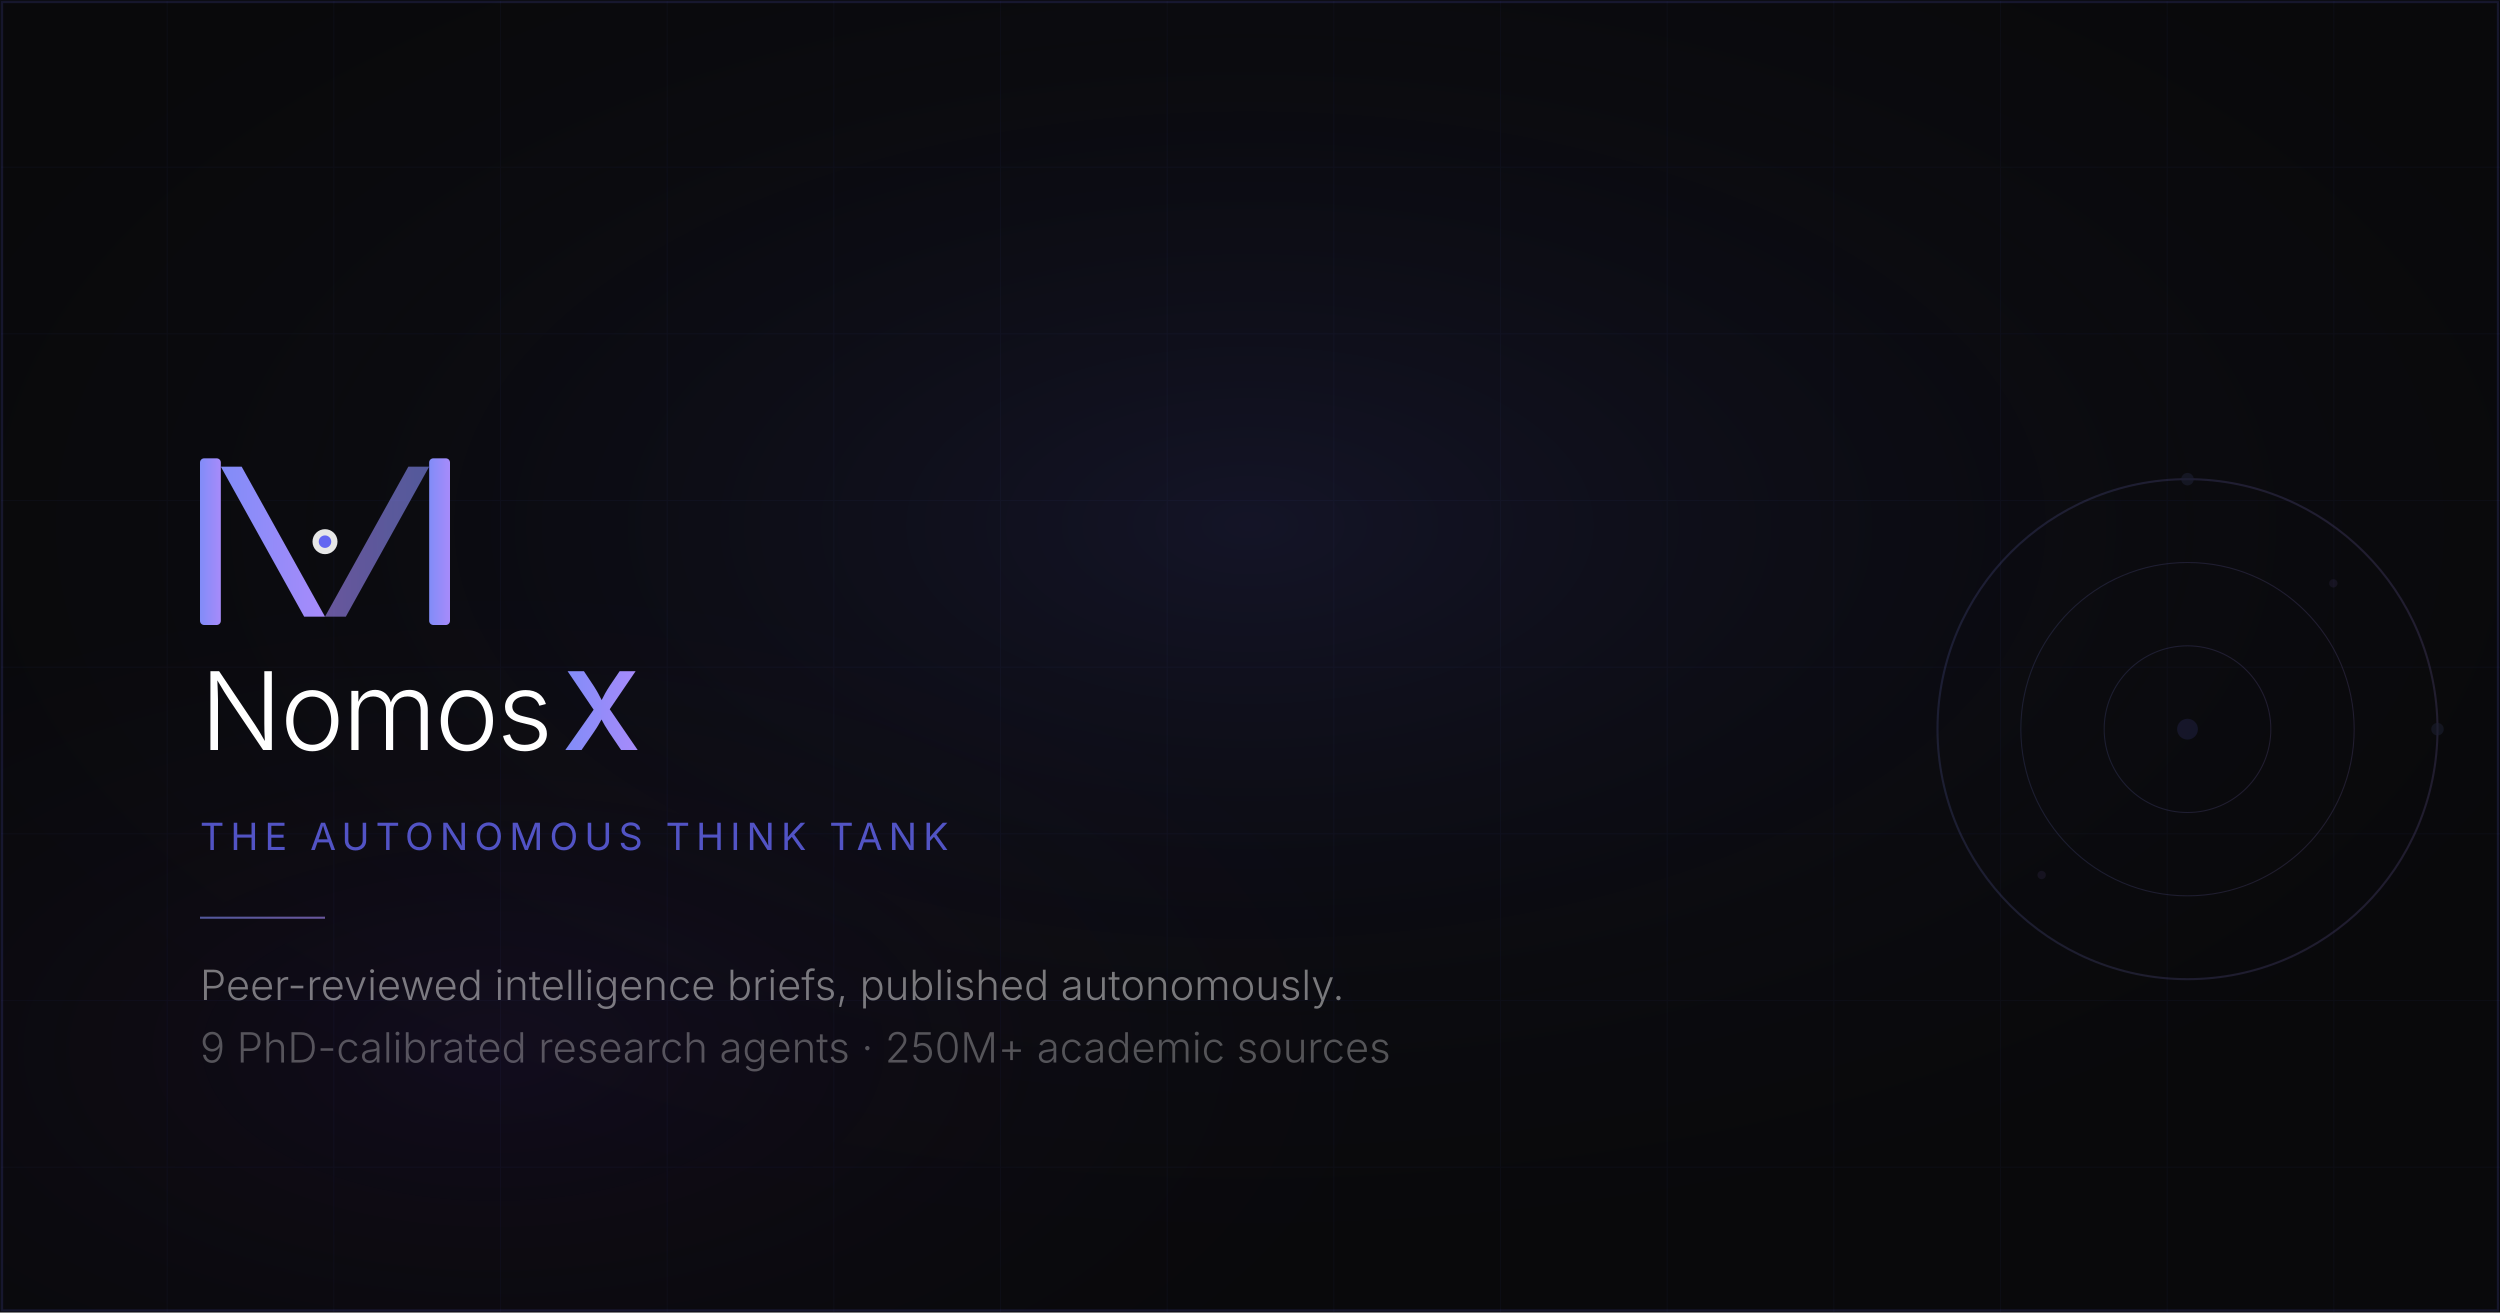
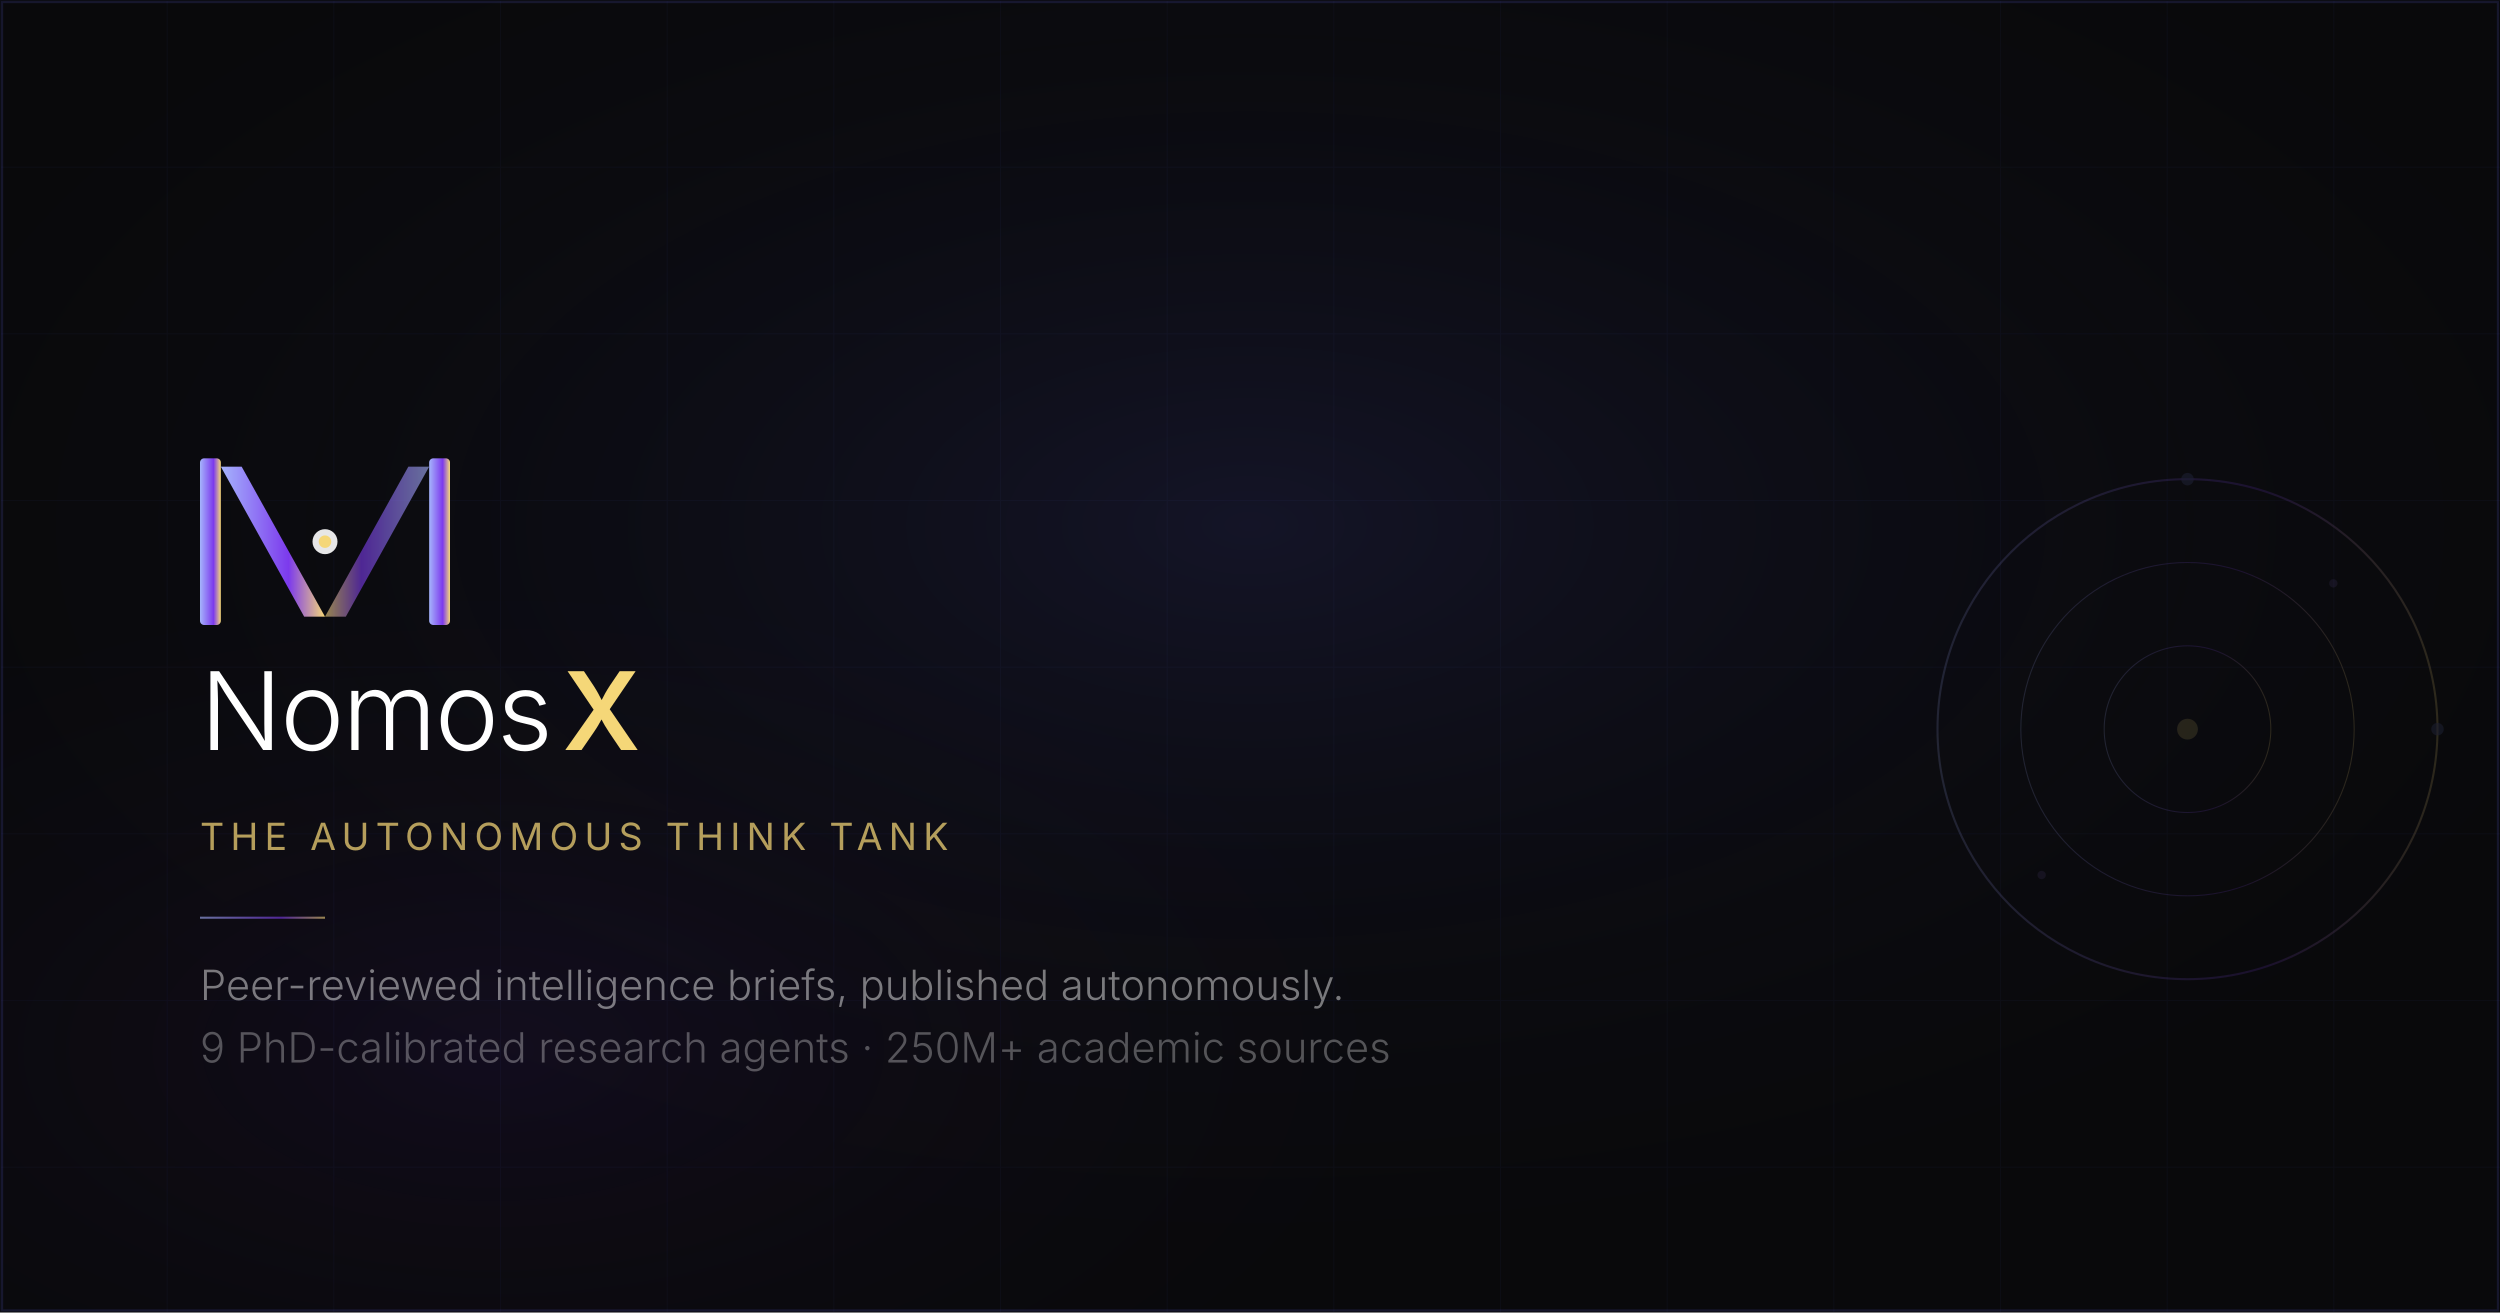
<svg xmlns="http://www.w3.org/2000/svg" width="1200" height="630" viewBox="0 0 1200 630" fill="none">
  <rect width="1200" height="630" fill="#09090b" />
  <defs>
    <pattern id="grid" width="80" height="80" patternUnits="userSpaceOnUse">
      <path d="M 80 0 L 0 0 0 80" fill="none" stroke="rgba(99,102,241,0.04)" stroke-width="1" />
    </pattern>
    <radialGradient id="glow1" cx="50%" cy="40%" r="60%">
      <stop offset="0%" stop-color="#6366f1" stop-opacity="0.12" />
      <stop offset="100%" stop-color="#09090b" stop-opacity="0" />
    </radialGradient>
    <radialGradient id="glow2" cx="20%" cy="80%" r="40%">
      <stop offset="0%" stop-color="#7c3aed" stop-opacity="0.08" />
      <stop offset="100%" stop-color="#09090b" stop-opacity="0" />
    </radialGradient>
    <linearGradient id="textGrad" x1="0%" y1="0%" x2="100%" y2="0%">
-       <stop offset="0%" stop-color="#818cf8" />
-       <stop offset="100%" stop-color="#a78bfa" />
+       <stop offset="0%" stop-color="#a5b4fc" />
+       <stop offset="65%" stop-color="#7c3aed" />
+       <stop offset="100%" stop-color="#f5d778" />
    </linearGradient>
  </defs>
  <rect width="1200" height="630" fill="url(#grid)" />
  <rect width="1200" height="630" fill="url(#glow1)" />
  <rect width="1200" height="630" fill="url(#glow2)" />
  <rect x="1" y="1" width="1198" height="628" rx="0" fill="none" stroke="rgba(99,102,241,0.15)" stroke-width="1" />
  <g transform="translate(96, 220)">
    <rect x="0" y="0" width="10" height="80" fill="url(#textGrad)" rx="2" />
    <path d="M 10 4 L 50 76 L 60 76 L 20 4 Z" fill="url(#textGrad)" />
    <path d="M 10 4 L 50 76 L 60 76 L 20 4 Z" fill="url(#textGrad)" opacity="0.6" transform="scale(-1,1) translate(-120,0)" />
    <rect x="110" y="0" width="10" height="80" fill="url(#textGrad)" rx="2" />
    <circle cx="60" cy="40" r="6" fill="white" opacity="0.9" />
-     <circle cx="60" cy="40" r="3" fill="#6366f1" />
+     <circle cx="60" cy="40" r="3" fill="#f5d778" />
  </g>
  <text x="96" y="360" font-family="-apple-system, BlinkMacSystemFont, 'Segoe UI', sans-serif" font-size="52" font-weight="300" letter-spacing="-1" fill="white">Nomos</text>
-   <text x="270" y="360" font-family="-apple-system, BlinkMacSystemFont, 'Segoe UI', sans-serif" font-size="52" font-weight="600" letter-spacing="-1" fill="url(#textGrad)">X</text>
-   <text x="96" y="408" font-family="-apple-system, BlinkMacSystemFont, 'Segoe UI', sans-serif" font-size="18" font-weight="400" letter-spacing="3" fill="rgba(99,102,241,0.8)" text-transform="uppercase">THE AUTONOMOUS THINK TANK</text>
+   <text x="270" y="360" font-family="-apple-system, BlinkMacSystemFont, 'Segoe UI', sans-serif" font-size="52" font-weight="600" letter-spacing="-1" fill="#f5d778">X</text>
+   <text x="96" y="408" font-family="-apple-system, BlinkMacSystemFont, 'Segoe UI', sans-serif" font-size="18" font-weight="400" letter-spacing="3" fill="rgba(245,215,120,0.72)" text-transform="uppercase">THE AUTONOMOUS THINK TANK</text>
  <rect x="96" y="440" width="60" height="1" fill="url(#textGrad)" opacity="0.6" />
  <text x="96" y="480" font-family="-apple-system, BlinkMacSystemFont, 'Segoe UI', sans-serif" font-size="20" font-weight="300" fill="rgba(255,255,255,0.45)">Peer-reviewed intelligence briefs, published autonomously.</text>
  <text x="96" y="510" font-family="-apple-system, BlinkMacSystemFont, 'Segoe UI', sans-serif" font-size="20" font-weight="300" fill="rgba(255,255,255,0.30)">9 PhD-calibrated research agents · 250M+ academic sources</text>
  <g transform="translate(900, 200)" opacity="0.15">
    <circle cx="150" cy="150" r="120" fill="none" stroke="url(#textGrad)" stroke-width="1" />
    <circle cx="150" cy="150" r="80" fill="none" stroke="url(#textGrad)" stroke-width="0.5" />
    <circle cx="150" cy="150" r="40" fill="none" stroke="url(#textGrad)" stroke-width="0.5" />
    <line x1="30" y1="150" x2="270" y2="150" stroke="url(#textGrad)" stroke-width="0.5" />
    <line x1="150" y1="30" x2="150" y2="270" stroke="url(#textGrad)" stroke-width="0.5" />
-     <circle cx="150" cy="150" r="5" fill="#6366f1" opacity="0.8" />
+     <circle cx="150" cy="150" r="5" fill="#f5d778" opacity="0.8" />
    <circle cx="270" cy="150" r="3" fill="#818cf8" opacity="0.6" />
    <circle cx="150" cy="30" r="3" fill="#818cf8" opacity="0.6" />
    <circle cx="220" cy="80" r="2" fill="#a78bfa" opacity="0.5" />
    <circle cx="80" cy="220" r="2" fill="#a78bfa" opacity="0.5" />
  </g>
</svg>
